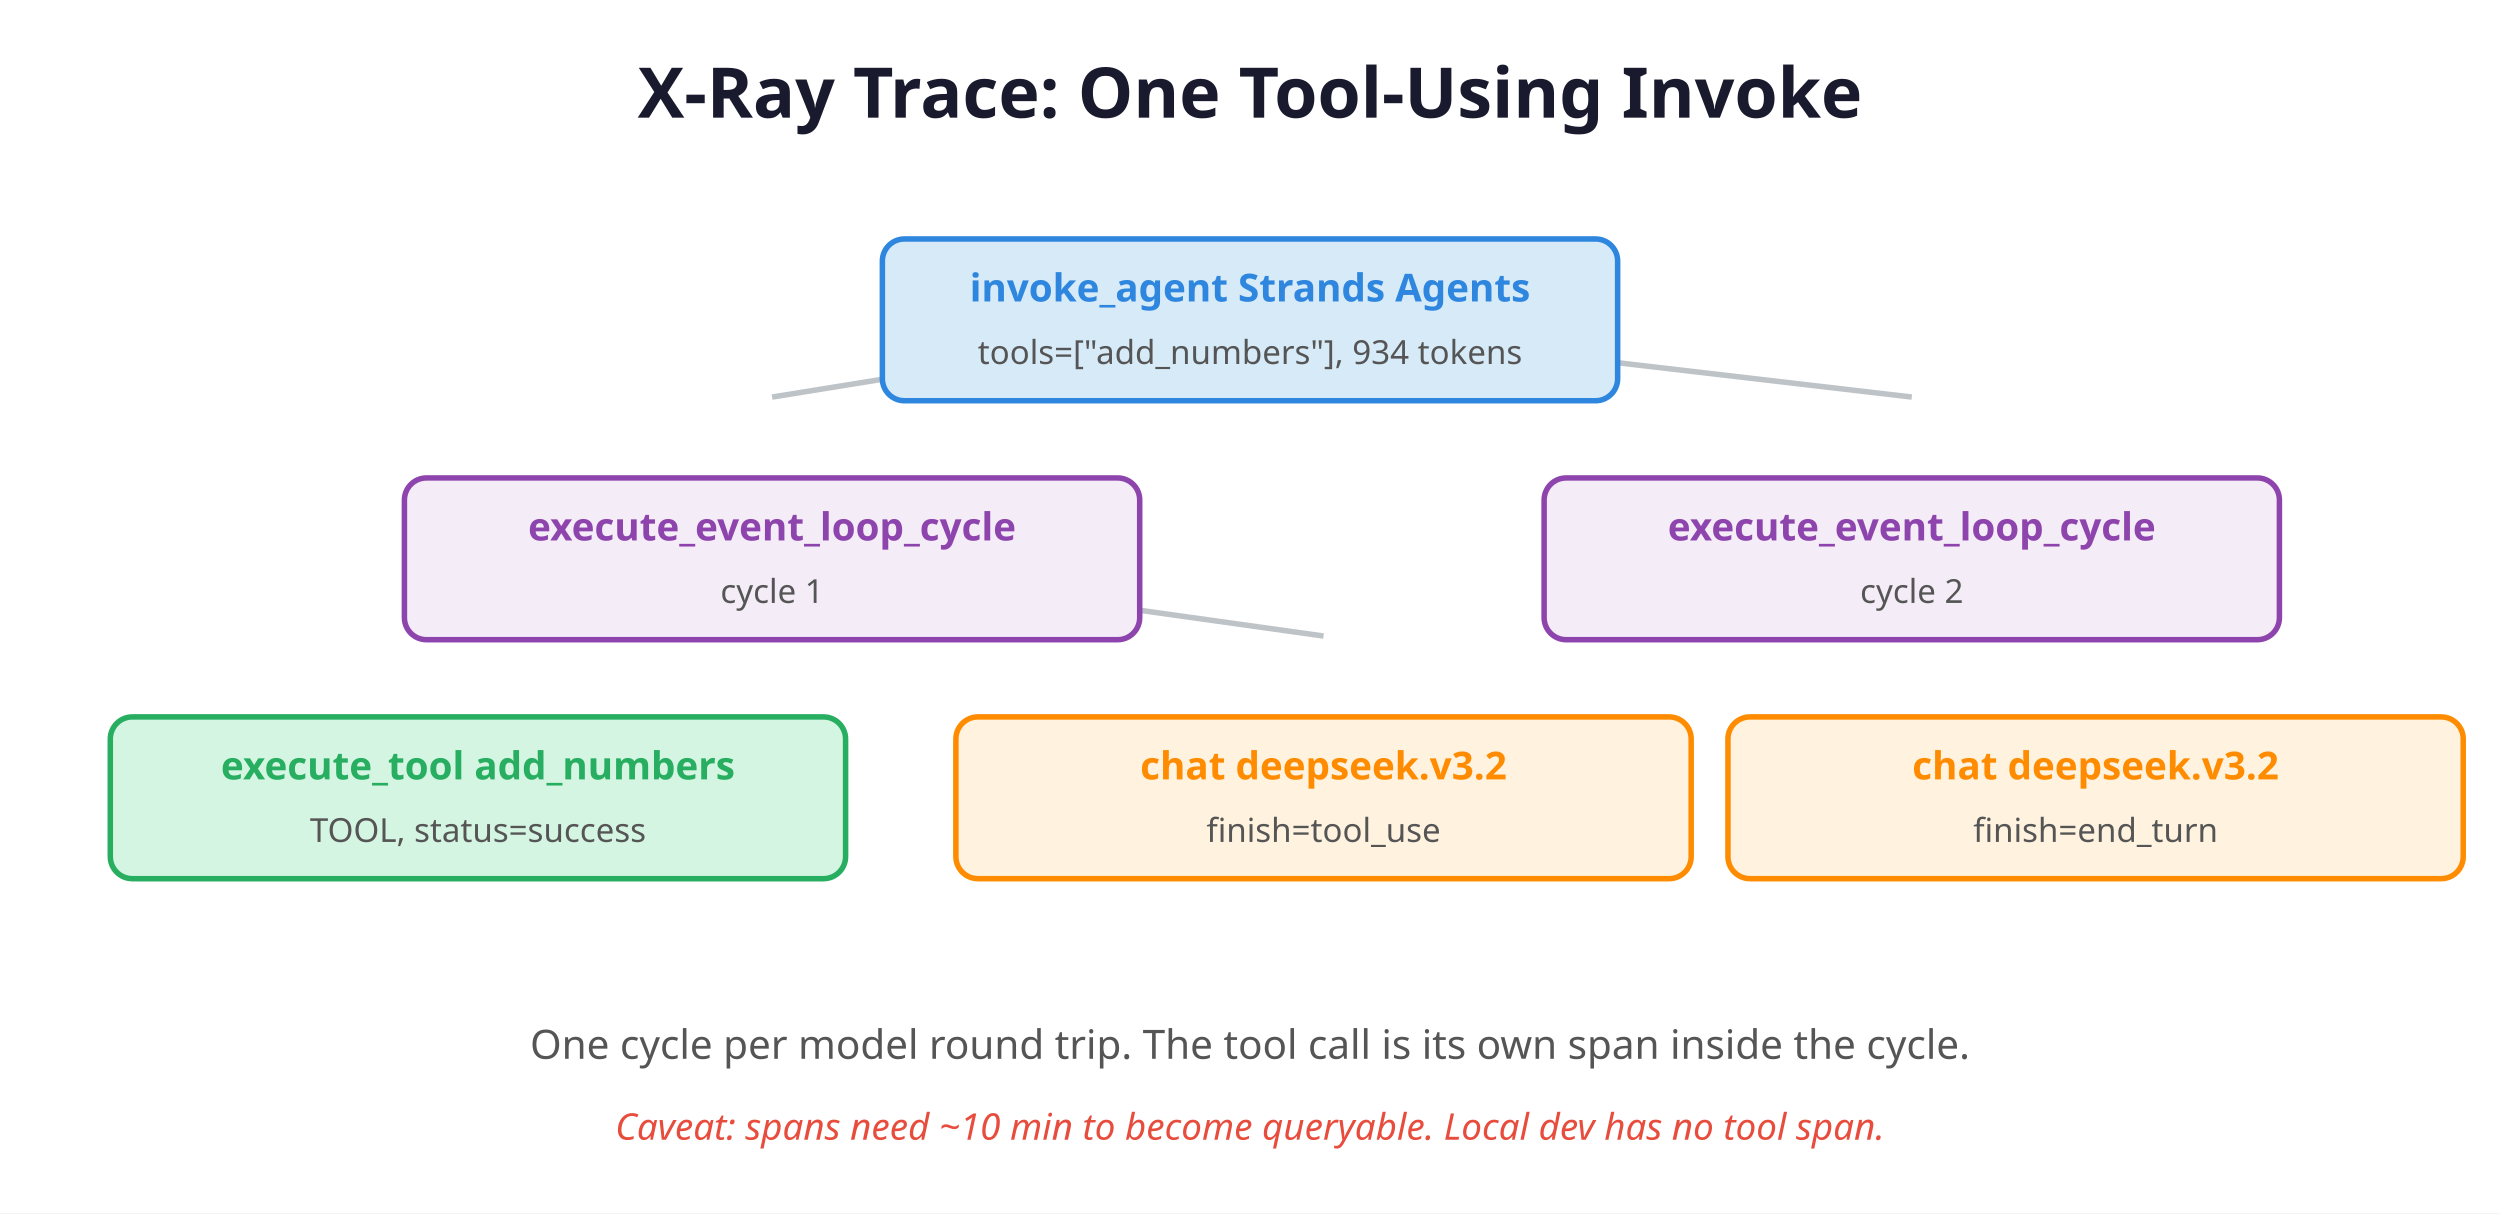
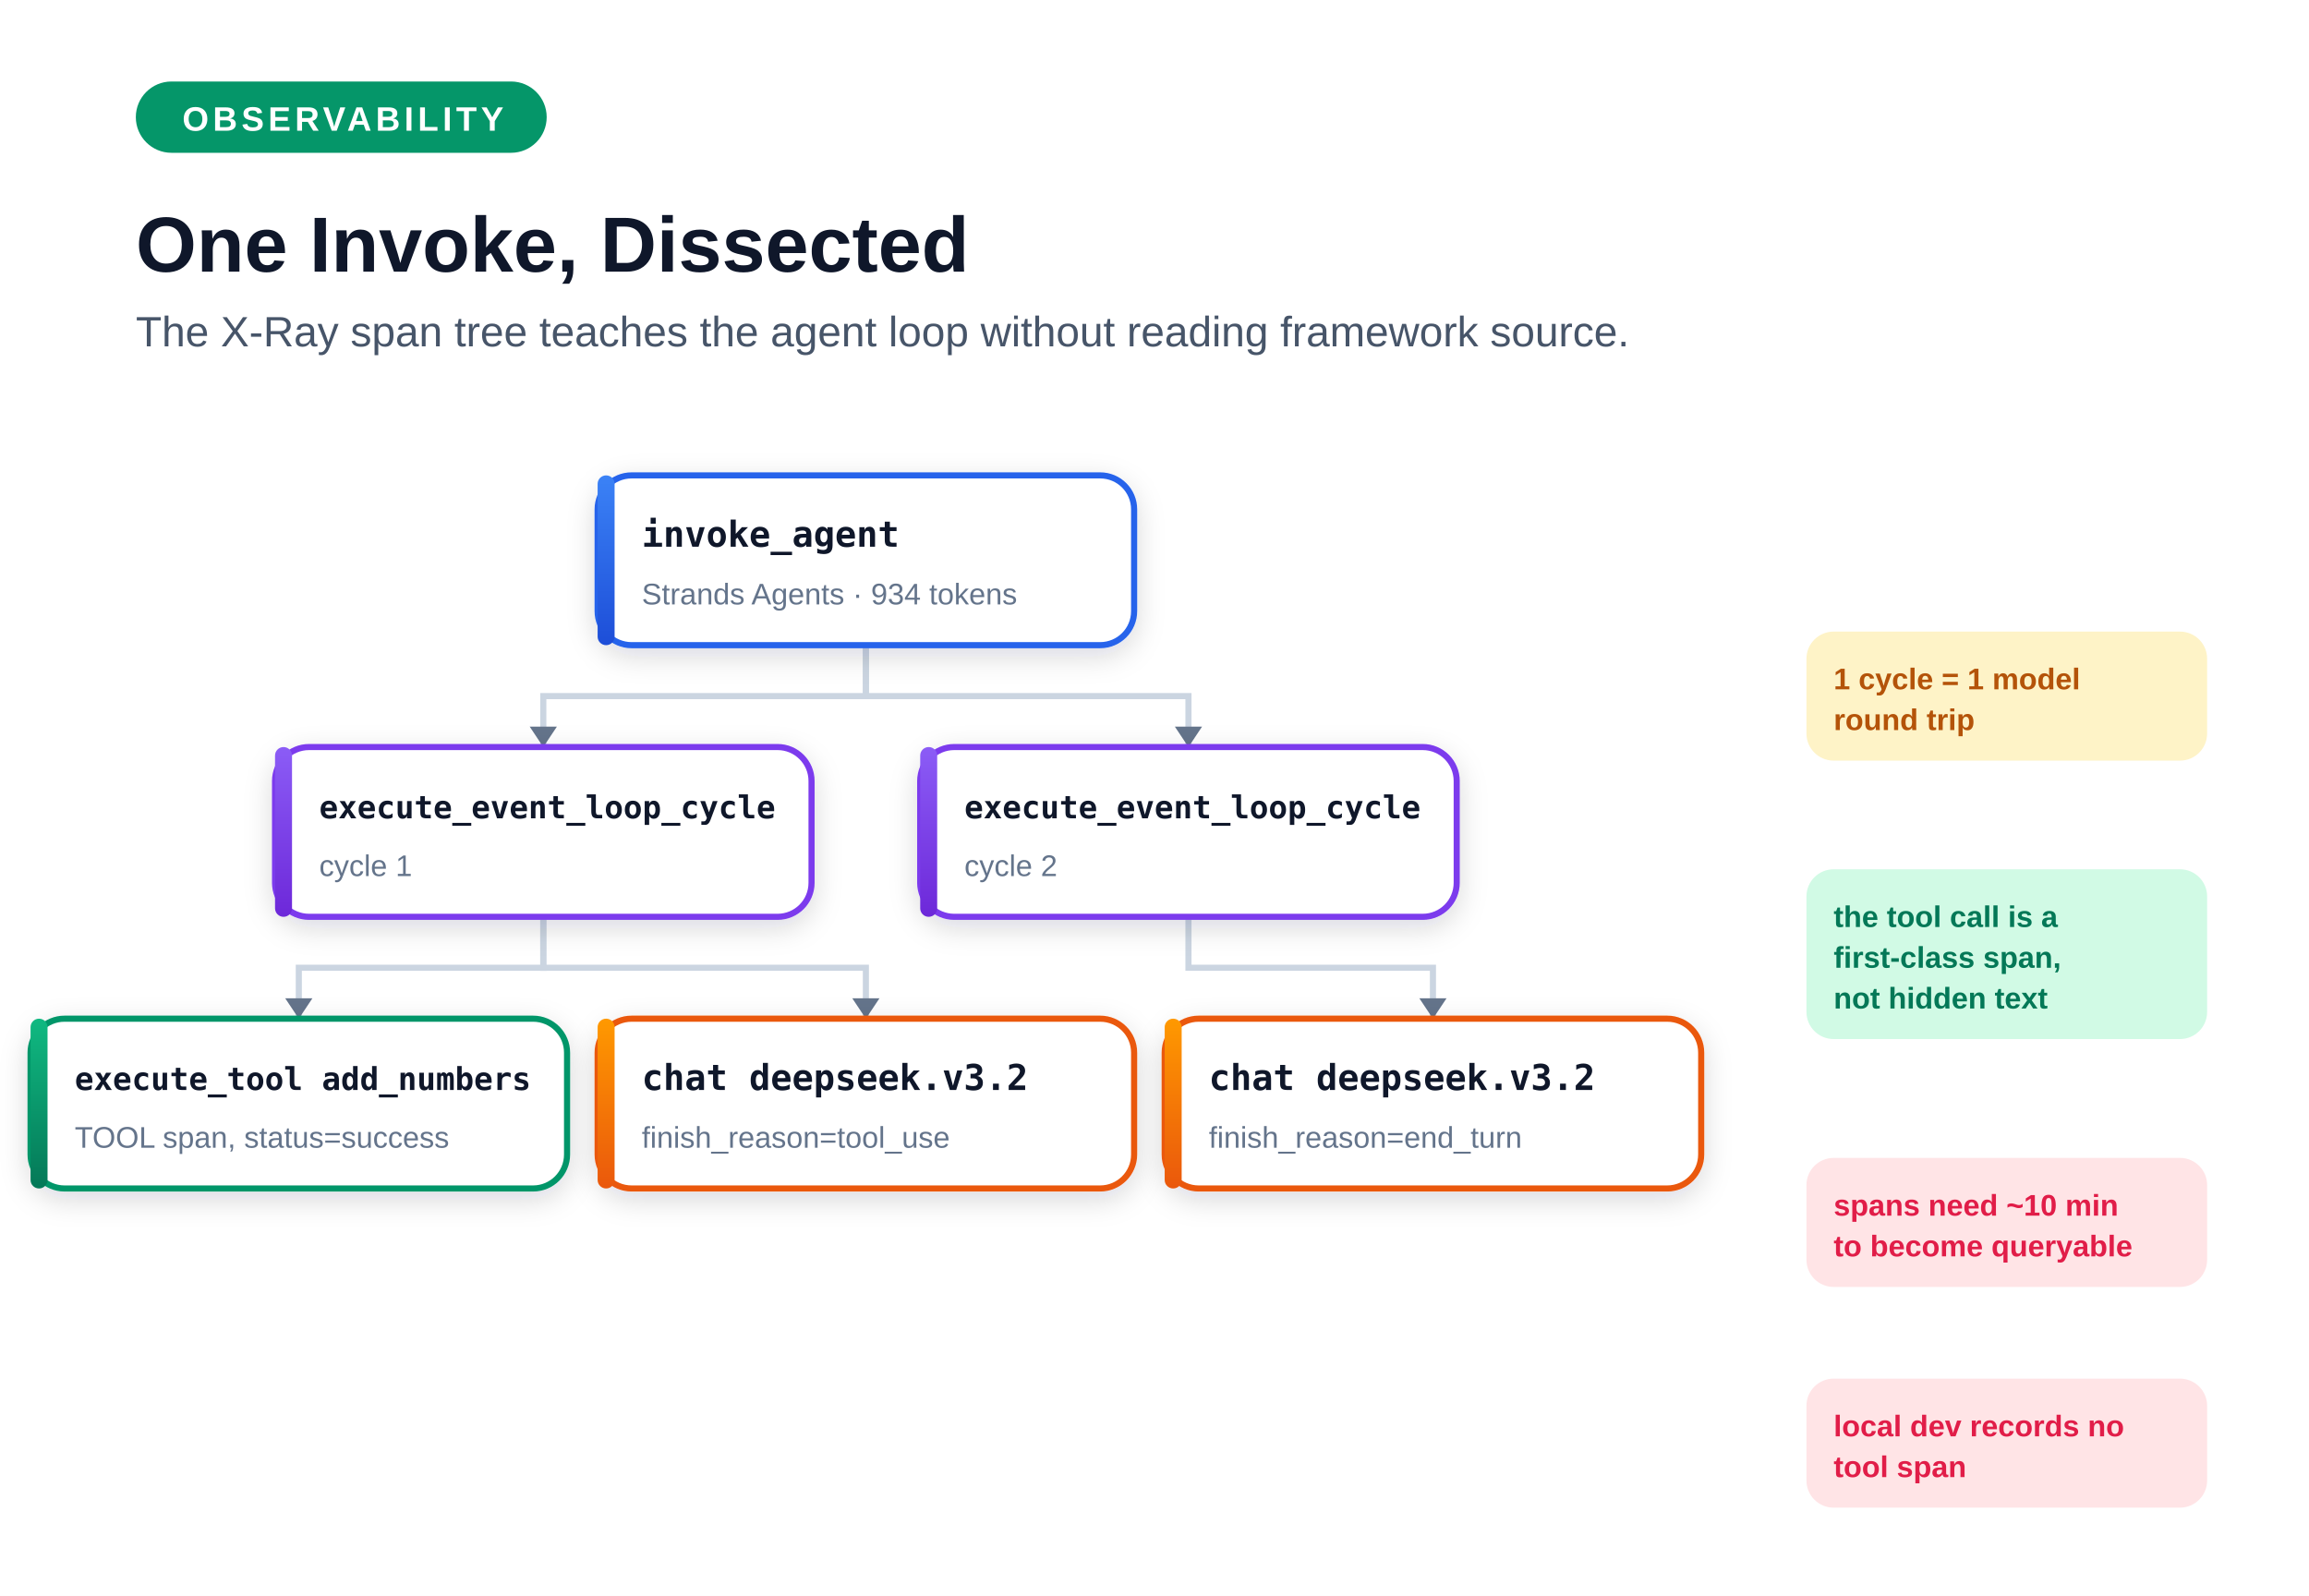
- <svg xmlns="http://www.w3.org/2000/svg" viewBox="0 0 680 330" width="680">
-   <rect width="680" height="330" fill="#FFFFFF" />
-   <text x="340" y="32" text-anchor="middle" font-family="sans-serif" font-size="19" font-weight="700" fill="#1A1A2E">X-Ray Trace: One Tool-Using Invoke</text>
-   <line x1="340" y1="87" x2="210" y2="108" stroke="#BDC3C7" stroke-width="1.5" />
-   <line x1="340" y1="87" x2="520" y2="108" stroke="#BDC3C7" stroke-width="1.5" />
-   <line x1="210" y1="152" x2="130" y2="173" stroke="#BDC3C7" stroke-width="1.5" />
-   <line x1="210" y1="152" x2="360" y2="173" stroke="#BDC3C7" stroke-width="1.5" />
-   <line x1="520" y1="152" x2="570" y2="173" stroke="#BDC3C7" stroke-width="1.5" />
-   <rect x="240" y="65" width="200" height="44" rx="6" fill="#D6EAF8" stroke="#2E86DE" stroke-width="1.5" />
-   <text x="340" y="82" text-anchor="middle" font-family="sans-serif" font-size="10.5" font-weight="700" fill="#2E86DE">invoke_agent  Strands Agents</text>
-   <text x="340" y="99" text-anchor="middle" font-family="sans-serif" font-size="9" fill="#555555">tools=["add_numbers"], 934 tokens</text>
-   <rect x="110" y="130" width="200" height="44" rx="6" fill="#F4ECF7" stroke="#8E44AD" stroke-width="1.5" />
-   <text x="210" y="147" text-anchor="middle" font-family="sans-serif" font-size="10.5" font-weight="700" fill="#8E44AD">execute_event_loop_cycle</text>
-   <text x="210" y="164" text-anchor="middle" font-family="sans-serif" font-size="9" fill="#555555">cycle 1</text>
-   <rect x="420" y="130" width="200" height="44" rx="6" fill="#F4ECF7" stroke="#8E44AD" stroke-width="1.5" />
-   <text x="520" y="147" text-anchor="middle" font-family="sans-serif" font-size="10.5" font-weight="700" fill="#8E44AD">execute_event_loop_cycle</text>
-   <text x="520" y="164" text-anchor="middle" font-family="sans-serif" font-size="9" fill="#555555">cycle 2</text>
-   <rect x="30" y="195" width="200" height="44" rx="6" fill="#D5F5E3" stroke="#27AE60" stroke-width="1.5" />
-   <text x="130" y="212" text-anchor="middle" font-family="sans-serif" font-size="10.5" font-weight="700" fill="#27AE60">execute_tool  add_numbers</text>
-   <text x="130" y="229" text-anchor="middle" font-family="sans-serif" font-size="9" fill="#555555">TOOL, status=success</text>
-   <rect x="260" y="195" width="200" height="44" rx="6" fill="#FFF3E0" stroke="#FF8C00" stroke-width="1.5" />
-   <text x="360" y="212" text-anchor="middle" font-family="sans-serif" font-size="10.5" font-weight="700" fill="#FF8C00">chat  deepseek.v3.2</text>
-   <text x="360" y="229" text-anchor="middle" font-family="sans-serif" font-size="9" fill="#555555">finish=tool_use</text>
-   <rect x="470" y="195" width="200" height="44" rx="6" fill="#FFF3E0" stroke="#FF8C00" stroke-width="1.5" />
-   <text x="570" y="212" text-anchor="middle" font-family="sans-serif" font-size="10.5" font-weight="700" fill="#FF8C00">chat  deepseek.v3.2</text>
-   <text x="570" y="229" text-anchor="middle" font-family="sans-serif" font-size="9" fill="#555555">finish=end_turn</text>
-   <text x="340" y="288" text-anchor="middle" font-family="sans-serif" font-size="11" fill="#555555">One cycle per model round trip. The tool call is its own span inside the cycle.</text>
-   <text x="340" y="310" text-anchor="middle" font-family="sans-serif" font-size="10" font-style="italic" fill="#E74C3C">Caveat: spans need ~10 min to become queryable. Local dev has no tool span.</text>
+ <svg xmlns="http://www.w3.org/2000/svg" viewBox="0 0 680 470" width="680">
+   <rect width="680" height="470" fill="white" />
+   <defs>
+     <filter id="ds" x="-30%" y="-30%" width="160%" height="160%">
+       <feDropShadow dx="0" dy="2.5" stdDeviation="4" flood-color="#0F172A" flood-opacity="0.15" />
+     </filter>
+     <linearGradient id="g-blue" x1="0" y1="0" x2="0" y2="1">
+       <stop offset="0" stop-color="#3B82F6" />
+       <stop offset="1" stop-color="#1D4ED8" />
+     </linearGradient>
+     <linearGradient id="g-purple" x1="0" y1="0" x2="0" y2="1">
+       <stop offset="0" stop-color="#8B5CF6" />
+       <stop offset="1" stop-color="#6D28D9" />
+     </linearGradient>
+     <linearGradient id="g-orange" x1="0" y1="0" x2="0" y2="1">
+       <stop offset="0" stop-color="#FF9900" />
+       <stop offset="1" stop-color="#EA580C" />
+     </linearGradient>
+     <linearGradient id="g-green" x1="0" y1="0" x2="0" y2="1">
+       <stop offset="0" stop-color="#10B981" />
+       <stop offset="1" stop-color="#047857" />
+     </linearGradient>
+     <linearGradient id="g-red" x1="0" y1="0" x2="0" y2="1">
+       <stop offset="0" stop-color="#F43F5E" />
+       <stop offset="1" stop-color="#BE123C" />
+     </linearGradient>
+     <linearGradient id="g-teal" x1="0" y1="0" x2="0" y2="1">
+       <stop offset="0" stop-color="#14B8A6" />
+       <stop offset="1" stop-color="#0F766E" />
+     </linearGradient>
+     <linearGradient id="g-ink" x1="0" y1="0" x2="1" y2="0">
+       <stop offset="0" stop-color="#0F172A" />
+       <stop offset="1" stop-color="#1E3A8A" />
+     </linearGradient>
+     <linearGradient id="g-ribbon" x1="0" y1="0" x2="1" y2="0">
+       <stop offset="0" stop-color="#2563EB" />
+       <stop offset="0.35" stop-color="#0D9488" />
+       <stop offset="0.65" stop-color="#EA580C" />
+       <stop offset="1" stop-color="#E11D48" />
+     </linearGradient>
+   </defs>
+   <rect x="40" y="24" width="121" height="21" rx="10.5" fill="#059669" />
+   <text x="101" y="38.5" text-anchor="middle" font-family="'Helvetica Neue', 'PingFang SC', Arial, sans-serif" font-size="10" font-weight="700" letter-spacing="1.2" fill="white">OBSERVABILITY</text>
+   <text x="40" y="80" font-family="'Helvetica Neue', 'PingFang SC', Arial, sans-serif" font-size="23" font-weight="800" fill="#0F172A">One Invoke, Dissected</text>
+   <text x="40" y="102" font-family="'Helvetica Neue', 'PingFang SC', Arial, sans-serif" font-size="12.5" fill="#475569">The X-Ray span tree teaches the agent loop without reading framework source.</text>
+   <path d="M 255 190 V 205.0 H 160 V 220" fill="none" stroke="#CBD5E1" stroke-width="1.8" />
+   <path d="M 156 214 L 160 220 L 164 214 Z" fill="#64748B" />
+   <path d="M 255 190 V 205.0 H 350 V 220" fill="none" stroke="#CBD5E1" stroke-width="1.8" />
+   <path d="M 346 214 L 350 220 L 354 214 Z" fill="#64748B" />
+   <path d="M 160 270 V 285.0 H 88 V 300" fill="none" stroke="#CBD5E1" stroke-width="1.8" />
+   <path d="M 84 294 L 88 300 L 92 294 Z" fill="#64748B" />
+   <path d="M 160 270 V 285.0 H 255 V 300" fill="none" stroke="#CBD5E1" stroke-width="1.8" />
+   <path d="M 251 294 L 255 300 L 259 294 Z" fill="#64748B" />
+   <path d="M 350 270 V 285.0 H 422 V 300" fill="none" stroke="#CBD5E1" stroke-width="1.8" />
+   <path d="M 418 294 L 422 300 L 426 294 Z" fill="#64748B" />
+   <rect x="176.0" y="140" width="158" height="50" rx="10" fill="white" stroke="#2563EB" stroke-width="1.8" filter="url(#ds)" />
+   <rect x="176.0" y="140" width="5" height="50" rx="2.5" fill="url(#g-blue)" />
+   <text x="189.0" y="161" font-family="'SF Mono', Menlo, Consolas, monospace" font-size="10.5" font-weight="700" fill="#0F172A">invoke_agent</text>
+   <text x="189.0" y="178" font-family="'Helvetica Neue', 'PingFang SC', Arial, sans-serif" font-size="8.8" fill="#64748B">Strands Agents  ·  934 tokens</text>
+   <rect x="81.0" y="220" width="158" height="50" rx="10" fill="white" stroke="#7C3AED" stroke-width="1.8" filter="url(#ds)" />
+   <rect x="81.0" y="220" width="5" height="50" rx="2.5" fill="url(#g-purple)" />
+   <text x="94.0" y="241" font-family="'SF Mono', Menlo, Consolas, monospace" font-size="9.3" font-weight="700" fill="#0F172A">execute_event_loop_cycle</text>
+   <text x="94.0" y="258" font-family="'Helvetica Neue', 'PingFang SC', Arial, sans-serif" font-size="8.8" fill="#64748B">cycle 1</text>
+   <rect x="271.0" y="220" width="158" height="50" rx="10" fill="white" stroke="#7C3AED" stroke-width="1.8" filter="url(#ds)" />
+   <rect x="271.0" y="220" width="5" height="50" rx="2.5" fill="url(#g-purple)" />
+   <text x="284.0" y="241" font-family="'SF Mono', Menlo, Consolas, monospace" font-size="9.3" font-weight="700" fill="#0F172A">execute_event_loop_cycle</text>
+   <text x="284.0" y="258" font-family="'Helvetica Neue', 'PingFang SC', Arial, sans-serif" font-size="8.8" fill="#64748B">cycle 2</text>
+   <rect x="9.0" y="300" width="158" height="50" rx="10" fill="white" stroke="#059669" stroke-width="1.8" filter="url(#ds)" />
+   <rect x="9.0" y="300" width="5" height="50" rx="2.5" fill="url(#g-green)" />
+   <text x="22.0" y="321" font-family="'SF Mono', Menlo, Consolas, monospace" font-size="9.3" font-weight="700" fill="#0F172A">execute_tool add_numbers</text>
+   <text x="22.0" y="338" font-family="'Helvetica Neue', 'PingFang SC', Arial, sans-serif" font-size="8.8" fill="#64748B">TOOL span, status=success</text>
+   <rect x="176.0" y="300" width="158" height="50" rx="10" fill="white" stroke="#EA580C" stroke-width="1.8" filter="url(#ds)" />
+   <rect x="176.0" y="300" width="5" height="50" rx="2.5" fill="url(#g-orange)" />
+   <text x="189.0" y="321" font-family="'SF Mono', Menlo, Consolas, monospace" font-size="10.5" font-weight="700" fill="#0F172A">chat deepseek.v3.2</text>
+   <text x="189.0" y="338" font-family="'Helvetica Neue', 'PingFang SC', Arial, sans-serif" font-size="8.8" fill="#64748B">finish_reason=tool_use</text>
+   <rect x="343.0" y="300" width="158" height="50" rx="10" fill="white" stroke="#EA580C" stroke-width="1.8" filter="url(#ds)" />
+   <rect x="343.0" y="300" width="5" height="50" rx="2.5" fill="url(#g-orange)" />
+   <text x="356.0" y="321" font-family="'SF Mono', Menlo, Consolas, monospace" font-size="10.5" font-weight="700" fill="#0F172A">chat deepseek.v3.2</text>
+   <text x="356.0" y="338" font-family="'Helvetica Neue', 'PingFang SC', Arial, sans-serif" font-size="8.8" fill="#64748B">finish_reason=end_turn</text>
+   <rect x="532" y="186" width="118" height="38" rx="8" fill="#FEF3C7" />
+   <text x="540" y="203" font-family="'Helvetica Neue', 'PingFang SC', Arial, sans-serif" font-size="8.8" font-weight="600" fill="#B45309">1 cycle = 1 model</text>
+   <text x="540" y="215" font-family="'Helvetica Neue', 'PingFang SC', Arial, sans-serif" font-size="8.8" font-weight="600" fill="#B45309">round trip</text>
+   <rect x="532" y="256" width="118" height="50" rx="8" fill="#D1FAE5" />
+   <text x="540" y="273" font-family="'Helvetica Neue', 'PingFang SC', Arial, sans-serif" font-size="8.8" font-weight="600" fill="#047857">the tool call is a</text>
+   <text x="540" y="285" font-family="'Helvetica Neue', 'PingFang SC', Arial, sans-serif" font-size="8.8" font-weight="600" fill="#047857">first-class span,</text>
+   <text x="540" y="297" font-family="'Helvetica Neue', 'PingFang SC', Arial, sans-serif" font-size="8.8" font-weight="600" fill="#047857">not hidden text</text>
+   <rect x="532" y="341" width="118" height="38" rx="8" fill="#FFE4E6" />
+   <text x="540" y="358" font-family="'Helvetica Neue', 'PingFang SC', Arial, sans-serif" font-size="8.8" font-weight="600" fill="#E11D48">spans need ~10 min</text>
+   <text x="540" y="370" font-family="'Helvetica Neue', 'PingFang SC', Arial, sans-serif" font-size="8.8" font-weight="600" fill="#E11D48">to become queryable</text>
+   <rect x="532" y="406" width="118" height="38" rx="8" fill="#FFE4E6" />
+   <text x="540" y="423" font-family="'Helvetica Neue', 'PingFang SC', Arial, sans-serif" font-size="8.8" font-weight="600" fill="#E11D48">local dev records no</text>
+   <text x="540" y="435" font-family="'Helvetica Neue', 'PingFang SC', Arial, sans-serif" font-size="8.8" font-weight="600" fill="#E11D48">tool span</text>
</svg>
